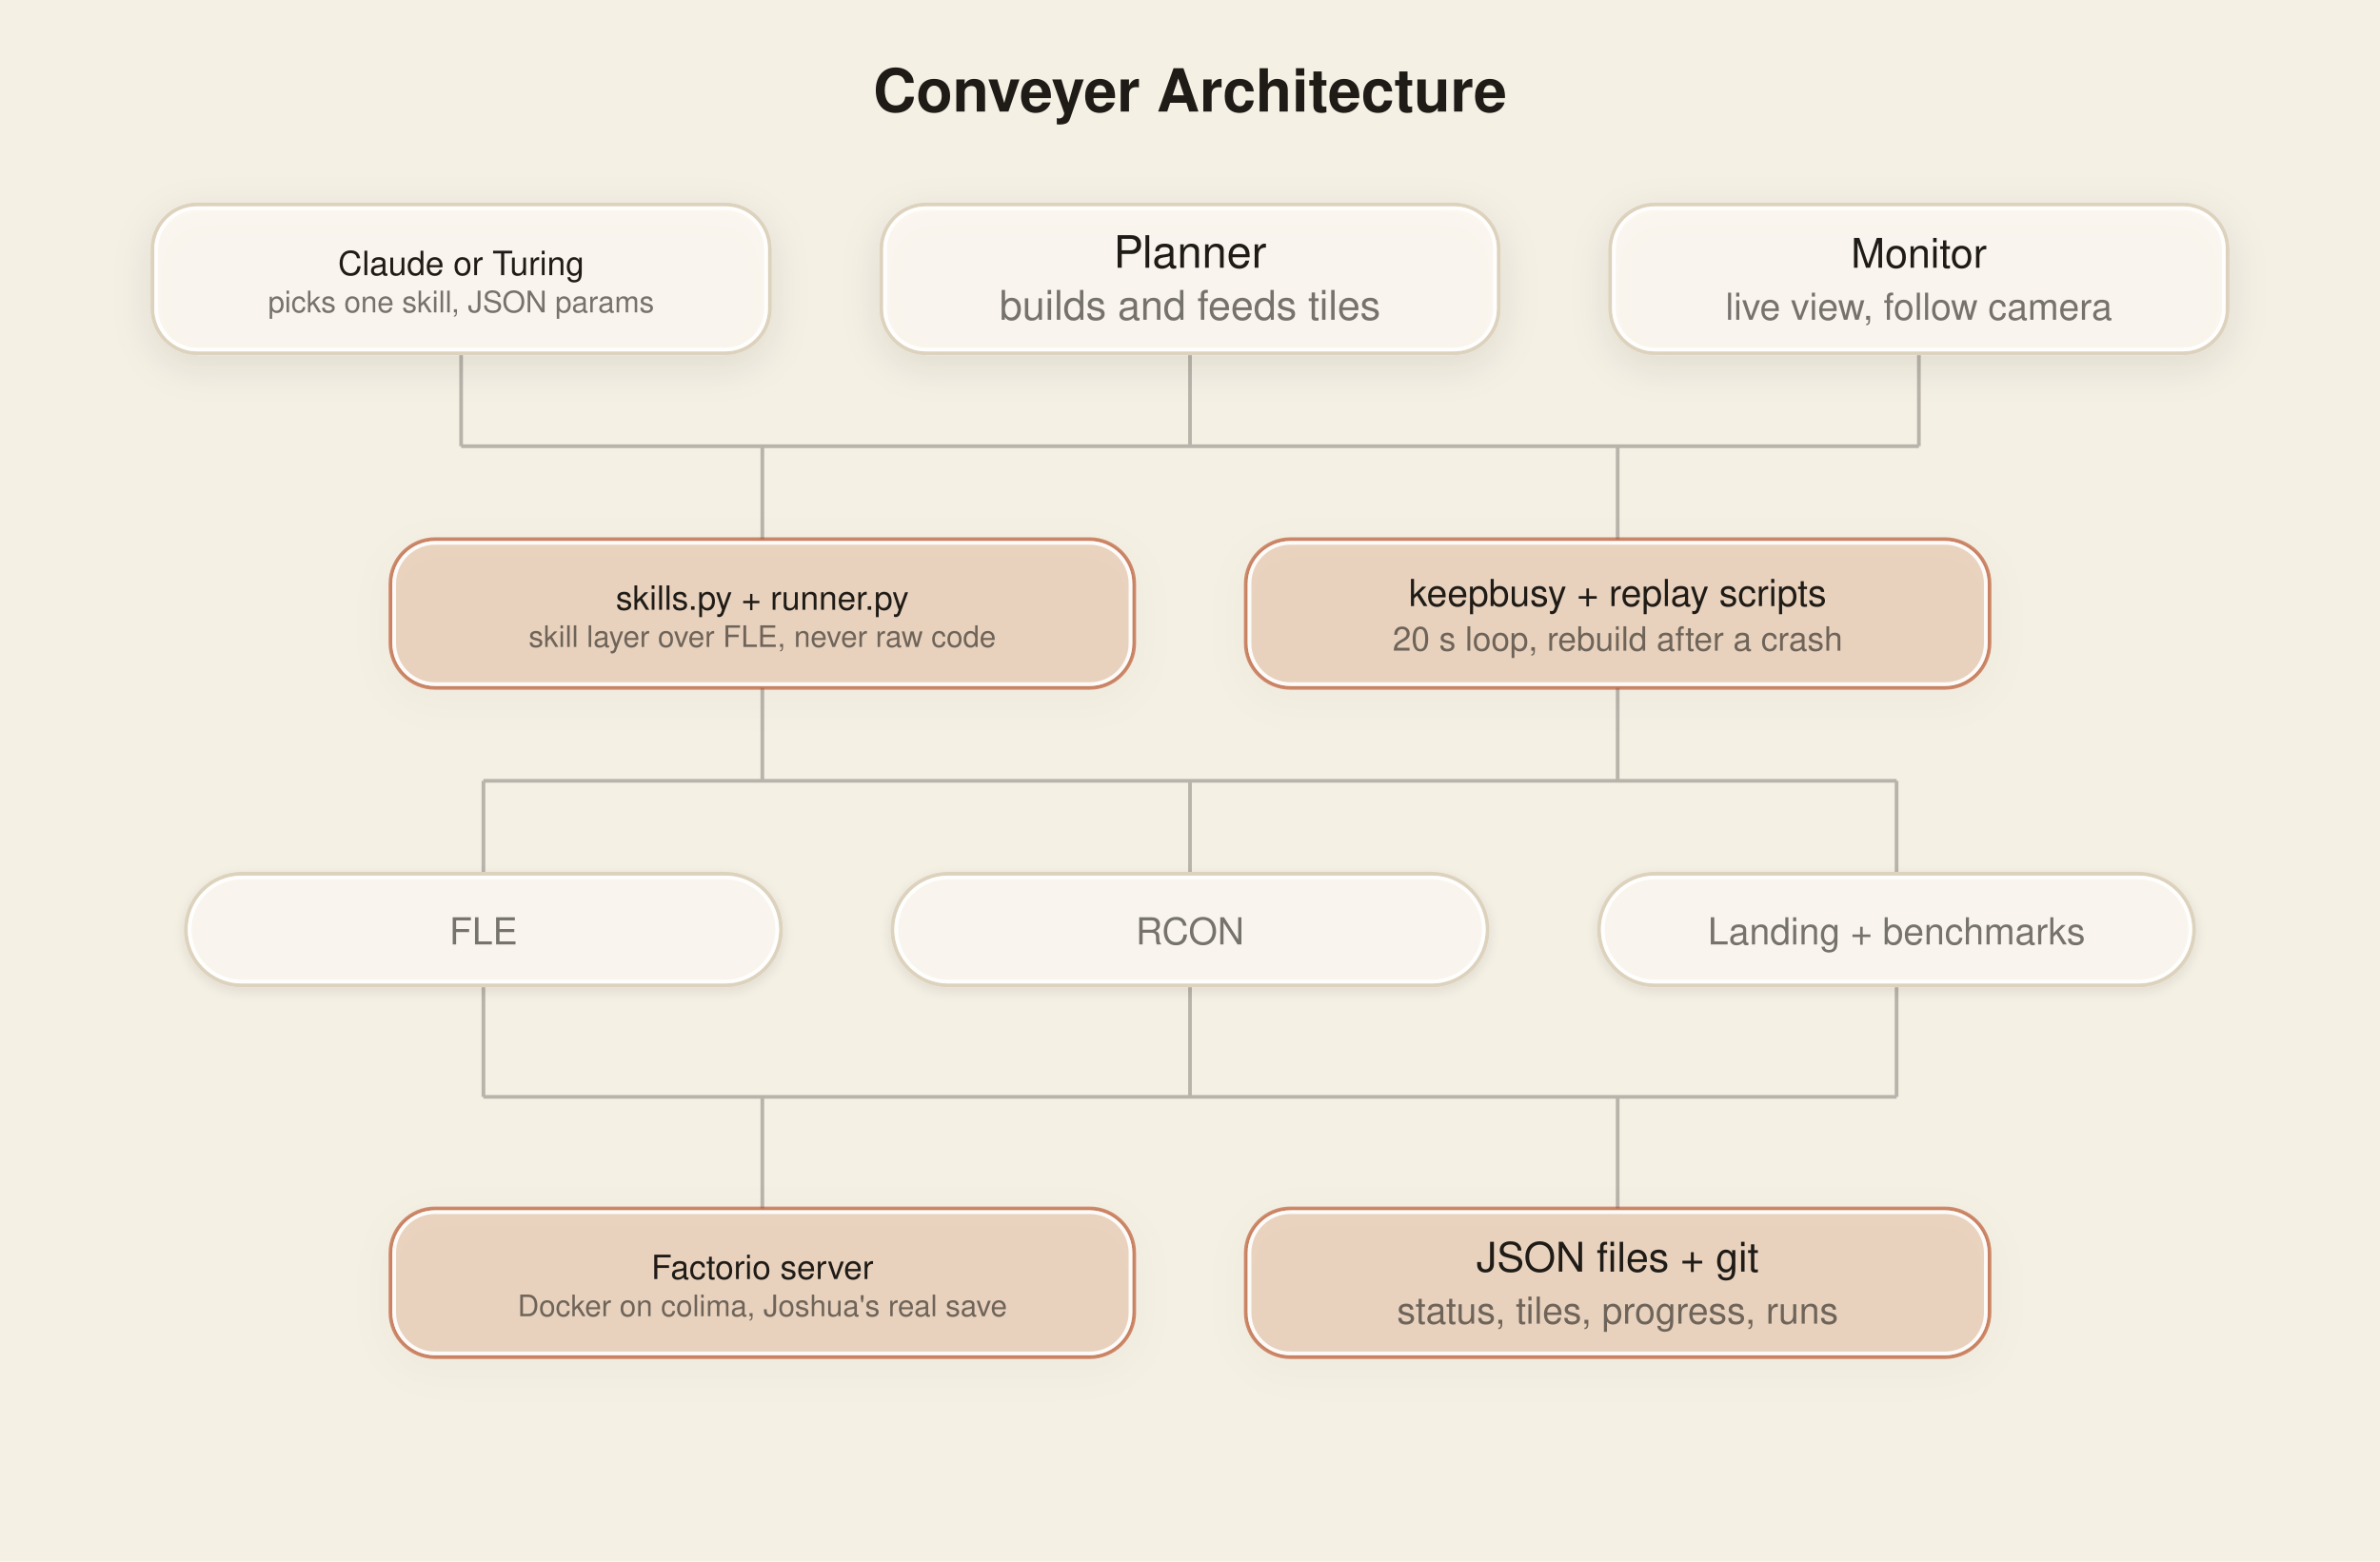
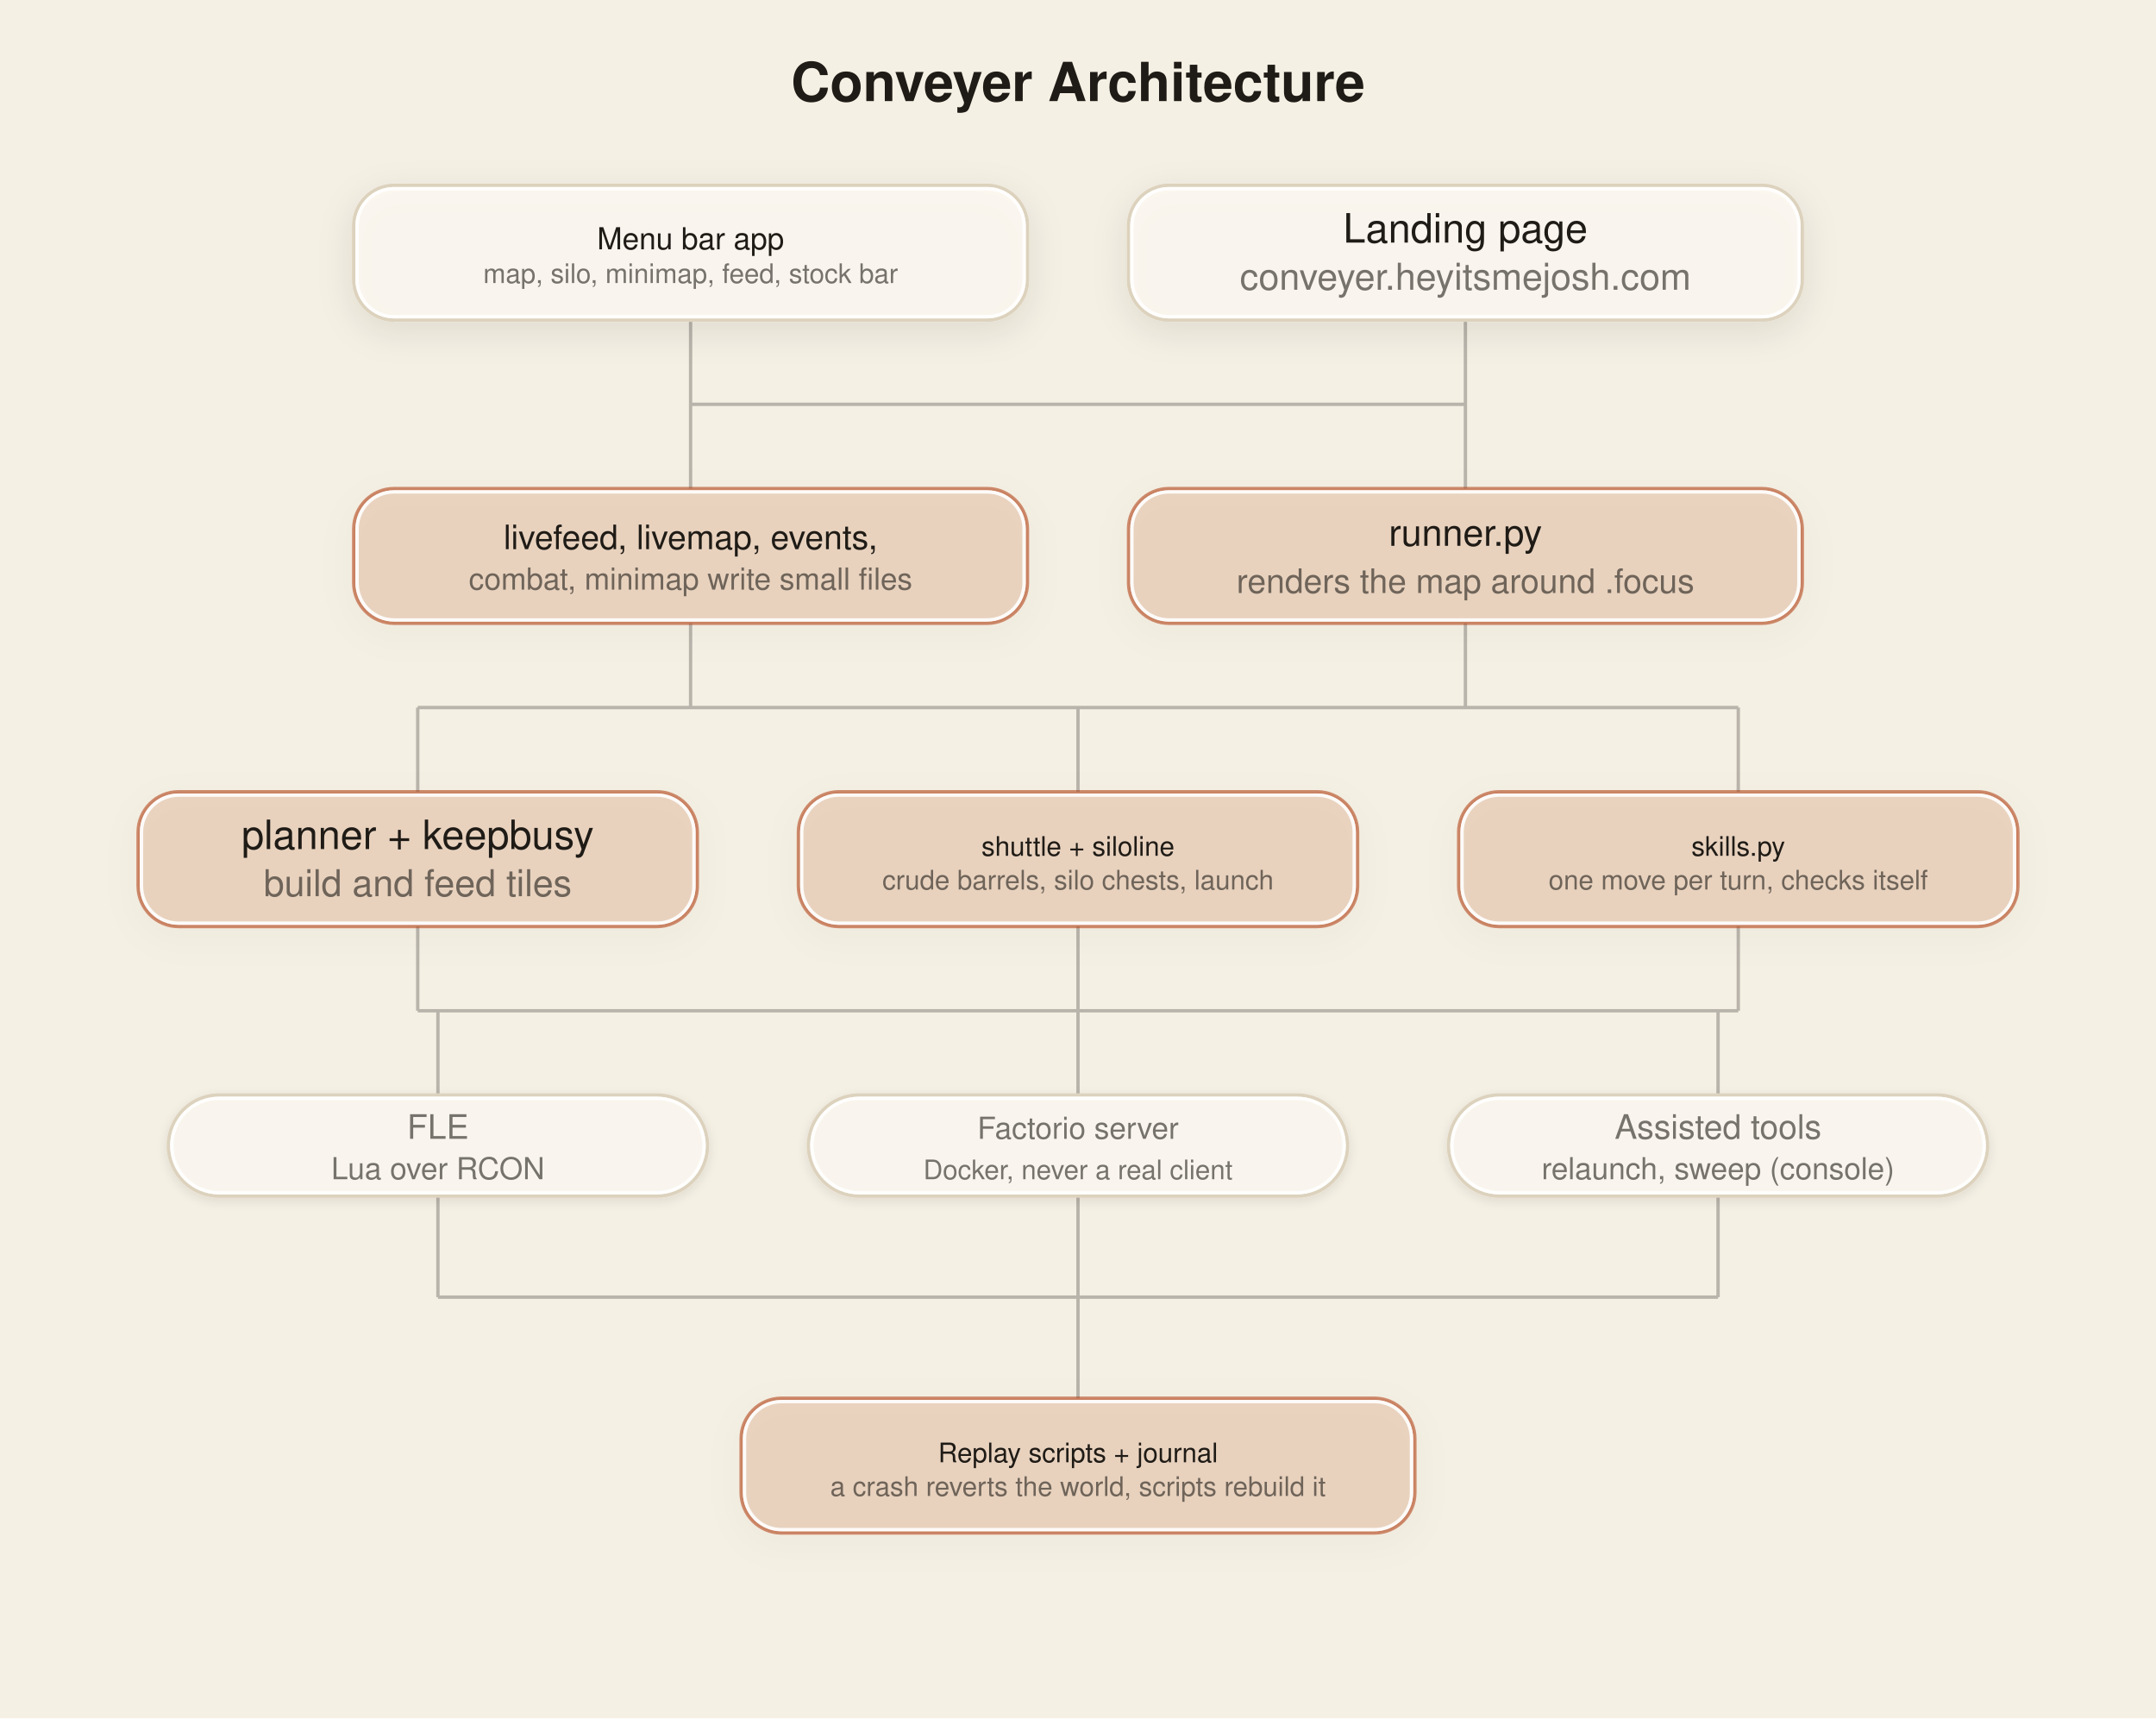
- <svg xmlns="http://www.w3.org/2000/svg" width="640" height="420" viewBox="0 0 640 420" font-family="-apple-system,BlinkMacSystemFont,'SF Pro Text','Helvetica Neue',Helvetica,Arial,sans-serif">
+ <svg xmlns="http://www.w3.org/2000/svg" width="640" height="510" viewBox="0 0 640 510" font-family="-apple-system,BlinkMacSystemFont,'SF Pro Text','Helvetica Neue',Helvetica,Arial,sans-serif">
  <style>.bg{fill:#f5f0e4}.band{fill:#ebe4d3;fill-opacity:.6}.t{fill:#1f1b16}.t2{fill:rgba(31,27,22,.6)}.glass{fill:rgba(255,252,245,.66);stroke:#dcd2bd}.edge{fill:none;stroke:rgba(255,255,255,.9)}.gate{fill:#f5f0e4;stroke:#1f1b16;stroke-width:1.5}.ln{stroke:rgba(31,27,22,.28);fill:none}.tip{fill:rgba(31,27,22,.28)}.ink{fill:#1f1b16}.tint-clay{fill:#b3461f;fill-opacity:0.15;stroke:#b3461f;stroke-opacity:.6}.ln-clay{stroke:#b3461f;stroke-opacity:.6;fill:none}.f-clay{fill:#b3461f}.t-clay{fill:#b3461f}.dash-clay{stroke:#b3461f;fill:none;stroke-dasharray:4 3}.st-clay{fill:#b3461f;fill-opacity:0.12;stroke:#b3461f;stroke-opacity:.4}.flow-clay{stroke:#b3461f;fill:none;stroke-width:2.2;stroke-linecap:round;stroke-dasharray:.1 15}.gl-clay{flood-color:#b3461f;flood-opacity:.5}.tint-leaf{fill:#4f6b34;fill-opacity:0.15;stroke:#4f6b34;stroke-opacity:.6}.ln-leaf{stroke:#4f6b34;stroke-opacity:.6;fill:none}.f-leaf{fill:#4f6b34}.t-leaf{fill:#4f6b34}.dash-leaf{stroke:#4f6b34;fill:none;stroke-dasharray:4 3}.st-leaf{fill:#4f6b34;fill-opacity:0.12;stroke:#4f6b34;stroke-opacity:.4}.flow-leaf{stroke:#4f6b34;fill:none;stroke-width:2.2;stroke-linecap:round;stroke-dasharray:.1 15}.gl-leaf{flood-color:#4f6b34;flood-opacity:.5}.tint-gold{fill:#ffca30;fill-opacity:0.2;stroke:#8a6412;stroke-opacity:.6}.ln-gold{stroke:#8a6412;stroke-opacity:.6;fill:none}.f-gold{fill:#8a6412}.t-gold{fill:#8a6412}.dash-gold{stroke:#8a6412;fill:none;stroke-dasharray:4 3}.st-gold{fill:#ffca30;fill-opacity:0.24;stroke:#8a6412;stroke-opacity:.4}.flow-gold{stroke:#8a6412;fill:none;stroke-width:2.2;stroke-linecap:round;stroke-dasharray:.1 15}.gl-gold{flood-color:#8a6412;flood-opacity:.5}.tint-ink{fill:#1f1b16;fill-opacity:0.15;stroke:#1f1b16;stroke-opacity:.6}.ln-ink{stroke:#1f1b16;stroke-opacity:.6;fill:none}.f-ink{fill:#1f1b16}.t-ink{fill:#1f1b16}.dash-ink{stroke:#1f1b16;fill:none;stroke-dasharray:4 3}.st-ink{fill:#1f1b16;fill-opacity:0.12;stroke:#1f1b16;stroke-opacity:.4}.flow-ink{stroke:#1f1b16;fill:none;stroke-width:2.2;stroke-linecap:round;stroke-dasharray:.1 15}.gl-ink{flood-color:#1f1b16;flood-opacity:.5}.hollow{fill:none;stroke:#1f1b16;stroke-width:1.2}@media (prefers-color-scheme:dark){.bg{fill:#1c1a17}.band{fill:#26231f;fill-opacity:.6}.t{fill:#f3ede0}.t2{fill:rgba(243,237,224,.6)}.glass{fill:rgba(70,63,54,.5);stroke:#3a352e}.edge{fill:none;stroke:rgba(255,255,255,.16)}.gate{fill:#1c1a17;stroke:#f3ede0;stroke-width:1.5}.ln{stroke:rgba(243,237,224,.3);fill:none}.tip{fill:rgba(243,237,224,.3)}.ink{fill:#f3ede0}.tint-clay{fill:#e07856;fill-opacity:0.15;stroke:#e07856;stroke-opacity:.6}.ln-clay{stroke:#e07856;stroke-opacity:.6;fill:none}.f-clay{fill:#e07856}.t-clay{fill:#e07856}.dash-clay{stroke:#e07856;fill:none;stroke-dasharray:4 3}.st-clay{fill:#e07856;fill-opacity:0.12;stroke:#e07856;stroke-opacity:.4}.flow-clay{stroke:#e07856;fill:none;stroke-width:2.2;stroke-linecap:round;stroke-dasharray:.1 15}.gl-clay{flood-color:#e07856;flood-opacity:.5}.tint-leaf{fill:#8fb06a;fill-opacity:0.15;stroke:#8fb06a;stroke-opacity:.6}.ln-leaf{stroke:#8fb06a;stroke-opacity:.6;fill:none}.f-leaf{fill:#8fb06a}.t-leaf{fill:#8fb06a}.dash-leaf{stroke:#8fb06a;fill:none;stroke-dasharray:4 3}.st-leaf{fill:#8fb06a;fill-opacity:0.12;stroke:#8fb06a;stroke-opacity:.4}.flow-leaf{stroke:#8fb06a;fill:none;stroke-width:2.2;stroke-linecap:round;stroke-dasharray:.1 15}.gl-leaf{flood-color:#8fb06a;flood-opacity:.5}.tint-gold{fill:#ffca30;fill-opacity:0.2;stroke:#ffca30;stroke-opacity:.6}.ln-gold{stroke:#ffca30;stroke-opacity:.6;fill:none}.f-gold{fill:#ffca30}.t-gold{fill:#ffca30}.dash-gold{stroke:#ffca30;fill:none;stroke-dasharray:4 3}.st-gold{fill:#ffca30;fill-opacity:0.24;stroke:#ffca30;stroke-opacity:.4}.flow-gold{stroke:#ffca30;fill:none;stroke-width:2.2;stroke-linecap:round;stroke-dasharray:.1 15}.gl-gold{flood-color:#ffca30;flood-opacity:.5}.tint-ink{fill:#f3ede0;fill-opacity:0.15;stroke:#f3ede0;stroke-opacity:.6}.ln-ink{stroke:#f3ede0;stroke-opacity:.6;fill:none}.f-ink{fill:#f3ede0}.t-ink{fill:#f3ede0}.dash-ink{stroke:#f3ede0;fill:none;stroke-dasharray:4 3}.st-ink{fill:#f3ede0;fill-opacity:0.12;stroke:#f3ede0;stroke-opacity:.4}.flow-ink{stroke:#f3ede0;fill:none;stroke-width:2.2;stroke-linecap:round;stroke-dasharray:.1 15}.gl-ink{flood-color:#f3ede0;flood-opacity:.5}.hollow{fill:none;stroke:#f3ede0;stroke-width:1.2}}[class^=flow-]{animation:flow 1.4s linear infinite}@keyframes flow{to{stroke-dashoffset:-15.1}}.march{animation:march .9s linear infinite}@keyframes march{to{stroke-dashoffset:-14}}@media (prefers-reduced-motion:reduce){[class^=flow-],.march{animation:none}}</style>
  <defs>
    <filter id="sh" x="-20%" y="-30%" width="140%" height="190%">
      <feDropShadow dx="0" dy="3" stdDeviation="5" flood-color="rgb(60,40,20)" flood-opacity=".13" />
    </filter>
    <filter id="sh1" x="-10%" y="-20%" width="120%" height="170%">
      <feDropShadow dx="0" dy="1" stdDeviation="1.5" flood-color="rgb(60,40,20)" flood-opacity=".12" />
    </filter>
    <filter id="gl-clay" x="-30%" y="-70%" width="160%" height="240%">
      <feDropShadow dx="0" dy="0" stdDeviation="4" class="gl-clay" />
    </filter>
    <filter id="gl-leaf" x="-30%" y="-70%" width="160%" height="240%">
      <feDropShadow dx="0" dy="0" stdDeviation="4" class="gl-leaf" />
    </filter>
    <filter id="gl-gold" x="-30%" y="-70%" width="160%" height="240%">
      <feDropShadow dx="0" dy="0" stdDeviation="4" class="gl-gold" />
    </filter>
    <filter id="gl-ink" x="-30%" y="-70%" width="160%" height="240%">
      <feDropShadow dx="0" dy="0" stdDeviation="4" class="gl-ink" />
    </filter>
  </defs>
-   <rect class="bg" width="640" height="420" />
+   <rect class="bg" width="640" height="510" />
  <text class="t" x="320" y="30" font-size="16" font-weight="600" text-anchor="middle">Conveyer Architecture</text>
-   <path class="ln" stroke-linejoin="round" d="M124 95v25M320 95v25M516 95v25M124 120H516M205 120v25M435 120v25M205 120H435M205 185v25M435 185v25M205 210H435M130 210v25M320 210v25M510 210v25M130 210H510M130 265v30M320 265v30M510 265v30M130 295H510M205 295v30M435 295v30M205 295H435" />
-   <rect class="glass" x="41" y="55" width="166" height="40" rx="12" filter="url(#sh)" />
-   <rect class="edge" x="42" y="56" width="164" height="38" rx="11" />
-   <text class="t" x="124" y="74" font-size="9" text-anchor="middle">Claude or Turing</text>
-   <text class="t2" x="124" y="84" font-size="8" text-anchor="middle">picks one skill, JSON params</text>
-   <rect class="glass" x="237" y="55" width="166" height="40" rx="12" filter="url(#sh)" />
-   <rect class="edge" x="238" y="56" width="164" height="38" rx="11" />
-   <text class="t" x="320" y="72" font-size="12" text-anchor="middle">Planner</text>
-   <text class="t2" x="320" y="86" font-size="11" text-anchor="middle">builds and feeds tiles</text>
-   <rect class="glass" x="433" y="55" width="166" height="40" rx="12" filter="url(#sh)" />
-   <rect class="edge" x="434" y="56" width="164" height="38" rx="11" />
-   <text class="t" x="516" y="72" font-size="11" text-anchor="middle">Monitor</text>
-   <text class="t2" x="516" y="86" font-size="10" text-anchor="middle">live view, follow camera</text>
+   <path class="ln" stroke-linejoin="round" d="M205 95v25M435 95v25M205 120H435M205 120v25M435 120v25M205 120H435M205 185v25M435 185v25M205 210H435M124 210v25M320 210v25M516 210v25M124 210H516M124 275v25M320 275v25M516 275v25M124 300H516M130 300v25M320 300v25M510 300v25M130 300H510M130 355v30M320 355v30M510 355v30M130 385H510M320 385V415" />
+   <rect class="glass" x="105" y="55" width="200" height="40" rx="12" filter="url(#sh)" />
+   <rect class="edge" x="106" y="56" width="198" height="38" rx="11" />
+   <text class="t" x="205" y="74" font-size="9" text-anchor="middle">Menu bar app</text>
+   <text class="t2" x="205" y="84" font-size="8" text-anchor="middle">map, silo, minimap, feed, stock bar</text>
+   <rect class="glass" x="335" y="55" width="200" height="40" rx="12" filter="url(#sh)" />
+   <rect class="edge" x="336" y="56" width="198" height="38" rx="11" />
+   <text class="t" x="435" y="72" font-size="12" text-anchor="middle">Landing page</text>
+   <text class="t2" x="435" y="86" font-size="11" text-anchor="middle">conveyer.heyitsmejosh.com</text>
  <rect class="tint-clay" x="105" y="145" width="200" height="40" rx="12" filter="url(#sh)" />
  <rect class="edge" x="106" y="146" width="198" height="38" rx="11" />
-   <text class="t" x="205" y="164" font-size="9" font-weight="500" text-anchor="middle">skills.py + runner.py</text>
-   <text class="t2" x="205" y="174" font-size="8" text-anchor="middle">skill layer over FLE, never raw code</text>
+   <text class="t" x="205" y="163" font-size="10" font-weight="500" text-anchor="middle">livefeed, livemap, events,</text>
+   <text class="t2" x="205" y="175" font-size="9" text-anchor="middle">combat, minimap write small files</text>
  <rect class="tint-clay" x="335" y="145" width="200" height="40" rx="12" filter="url(#sh)" />
  <rect class="edge" x="336" y="146" width="198" height="38" rx="11" />
-   <text class="t" x="435" y="163" font-size="10" font-weight="500" text-anchor="middle">keepbusy + replay scripts</text>
-   <text class="t2" x="435" y="175" font-size="9" text-anchor="middle">20 s loop, rebuild after a crash</text>
-   <rect class="glass" x="50" y="235" width="160" height="30" rx="15" filter="url(#sh1)" />
-   <rect class="edge" x="51" y="236" width="158" height="28" rx="14" />
-   <text class="t2" x="130" y="254" font-size="10" text-anchor="middle">FLE</text>
-   <rect class="glass" x="240" y="235" width="160" height="30" rx="15" filter="url(#sh1)" />
-   <rect class="edge" x="241" y="236" width="158" height="28" rx="14" />
-   <text class="t2" x="320" y="254" font-size="10" text-anchor="middle">RCON</text>
-   <rect class="glass" x="430" y="235" width="160" height="30" rx="15" filter="url(#sh1)" />
-   <rect class="edge" x="431" y="236" width="158" height="28" rx="14" />
-   <text class="t2" x="510" y="254" font-size="10" text-anchor="middle">Landing + benchmarks</text>
-   <rect class="tint-clay" x="105" y="325" width="200" height="40" rx="12" filter="url(#sh)" />
-   <rect class="edge" x="106" y="326" width="198" height="38" rx="11" />
-   <text class="t" x="205" y="344" font-size="9" font-weight="500" text-anchor="middle">Factorio server</text>
-   <text class="t2" x="205" y="354" font-size="8" text-anchor="middle">Docker on colima, Joshua's real save</text>
-   <rect class="tint-clay" x="335" y="325" width="200" height="40" rx="12" filter="url(#sh)" />
-   <rect class="edge" x="336" y="326" width="198" height="38" rx="11" />
-   <text class="t" x="435" y="342" font-size="11" font-weight="500" text-anchor="middle">JSON files + git</text>
-   <text class="t2" x="435" y="356" font-size="10" text-anchor="middle">status, tiles, progress, runs</text>
+   <text class="t" x="435" y="162" font-size="11" font-weight="500" text-anchor="middle">runner.py</text>
+   <text class="t2" x="435" y="176" font-size="10" text-anchor="middle">renders the map around .focus</text>
+   <rect class="tint-clay" x="41" y="235" width="166" height="40" rx="12" filter="url(#sh)" />
+   <rect class="edge" x="42" y="236" width="164" height="38" rx="11" />
+   <text class="t" x="124" y="252" font-size="12" font-weight="500" text-anchor="middle">planner + keepbusy</text>
+   <text class="t2" x="124" y="266" font-size="11" text-anchor="middle">build and feed tiles</text>
+   <rect class="tint-clay" x="237" y="235" width="166" height="40" rx="12" filter="url(#sh)" />
+   <rect class="edge" x="238" y="236" width="164" height="38" rx="11" />
+   <text class="t" x="320" y="254" font-size="8" font-weight="500" text-anchor="middle">shuttle + siloline</text>
+   <text class="t2" x="320" y="264" font-size="8" text-anchor="middle">crude barrels, silo chests, launch</text>
+   <rect class="tint-clay" x="433" y="235" width="166" height="40" rx="12" filter="url(#sh)" />
+   <rect class="edge" x="434" y="236" width="164" height="38" rx="11" />
+   <text class="t" x="516" y="254" font-size="8" font-weight="500" text-anchor="middle">skills.py</text>
+   <text class="t2" x="516" y="264" font-size="8" text-anchor="middle">one move per turn, checks itself</text>
+   <rect class="glass" x="50" y="325" width="160" height="30" rx="15" filter="url(#sh1)" />
+   <rect class="edge" x="51" y="326" width="158" height="28" rx="14" />
+   <text class="t2" x="130" y="338" font-size="10" text-anchor="middle">FLE</text>
+   <text class="t2" x="130" y="350" font-size="9" text-anchor="middle">Lua over RCON</text>
+   <rect class="glass" x="240" y="325" width="160" height="30" rx="15" filter="url(#sh1)" />
+   <rect class="edge" x="241" y="326" width="158" height="28" rx="14" />
+   <text class="t2" x="320" y="338" font-size="9" text-anchor="middle">Factorio server</text>
+   <text class="t2" x="320" y="350" font-size="8" text-anchor="middle">Docker, never a real client</text>
+   <rect class="glass" x="430" y="325" width="160" height="30" rx="15" filter="url(#sh1)" />
+   <rect class="edge" x="431" y="326" width="158" height="28" rx="14" />
+   <text class="t2" x="510" y="338" font-size="10" text-anchor="middle">Assisted tools</text>
+   <text class="t2" x="510" y="350" font-size="9" text-anchor="middle">relaunch, sweep (console)</text>
+   <rect class="tint-clay" x="220" y="415" width="200" height="40" rx="12" filter="url(#sh)" />
+   <rect class="edge" x="221" y="416" width="198" height="38" rx="11" />
+   <text class="t" x="320" y="434" font-size="8" font-weight="500" text-anchor="middle">Replay scripts + journal</text>
+   <text class="t2" x="320" y="444" font-size="8" text-anchor="middle">a crash reverts the world, scripts rebuild it</text>
</svg>
